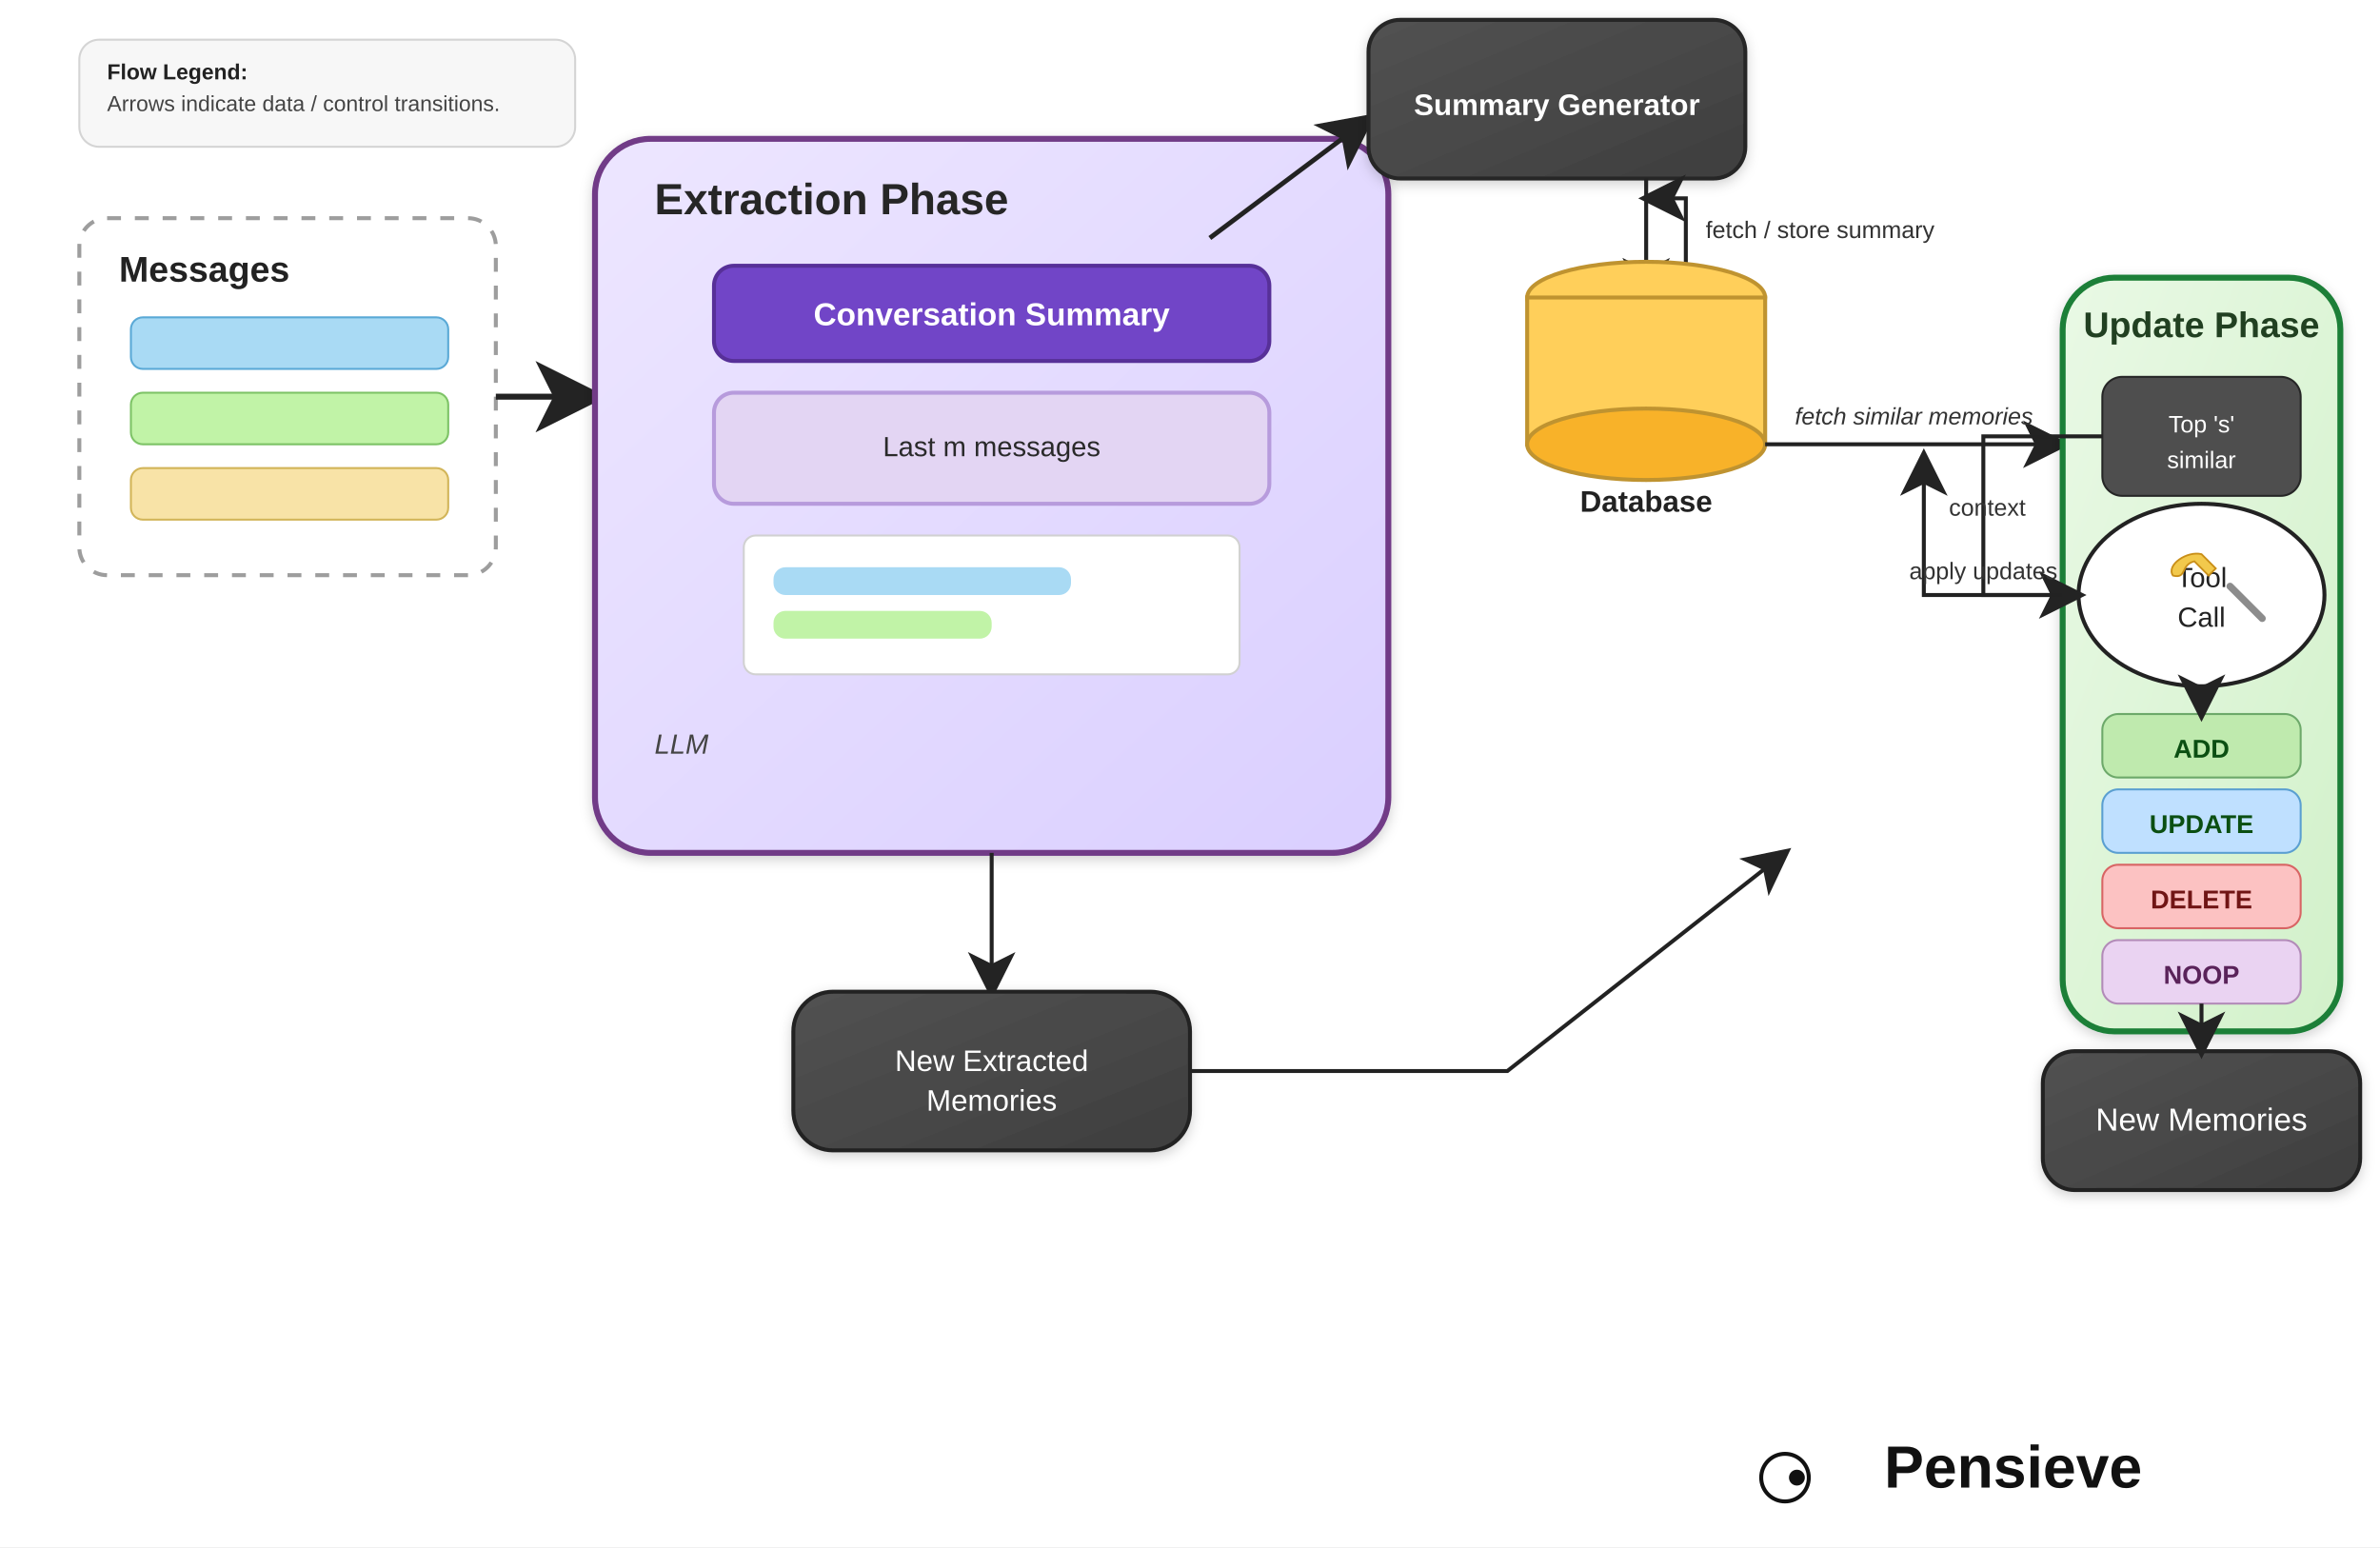
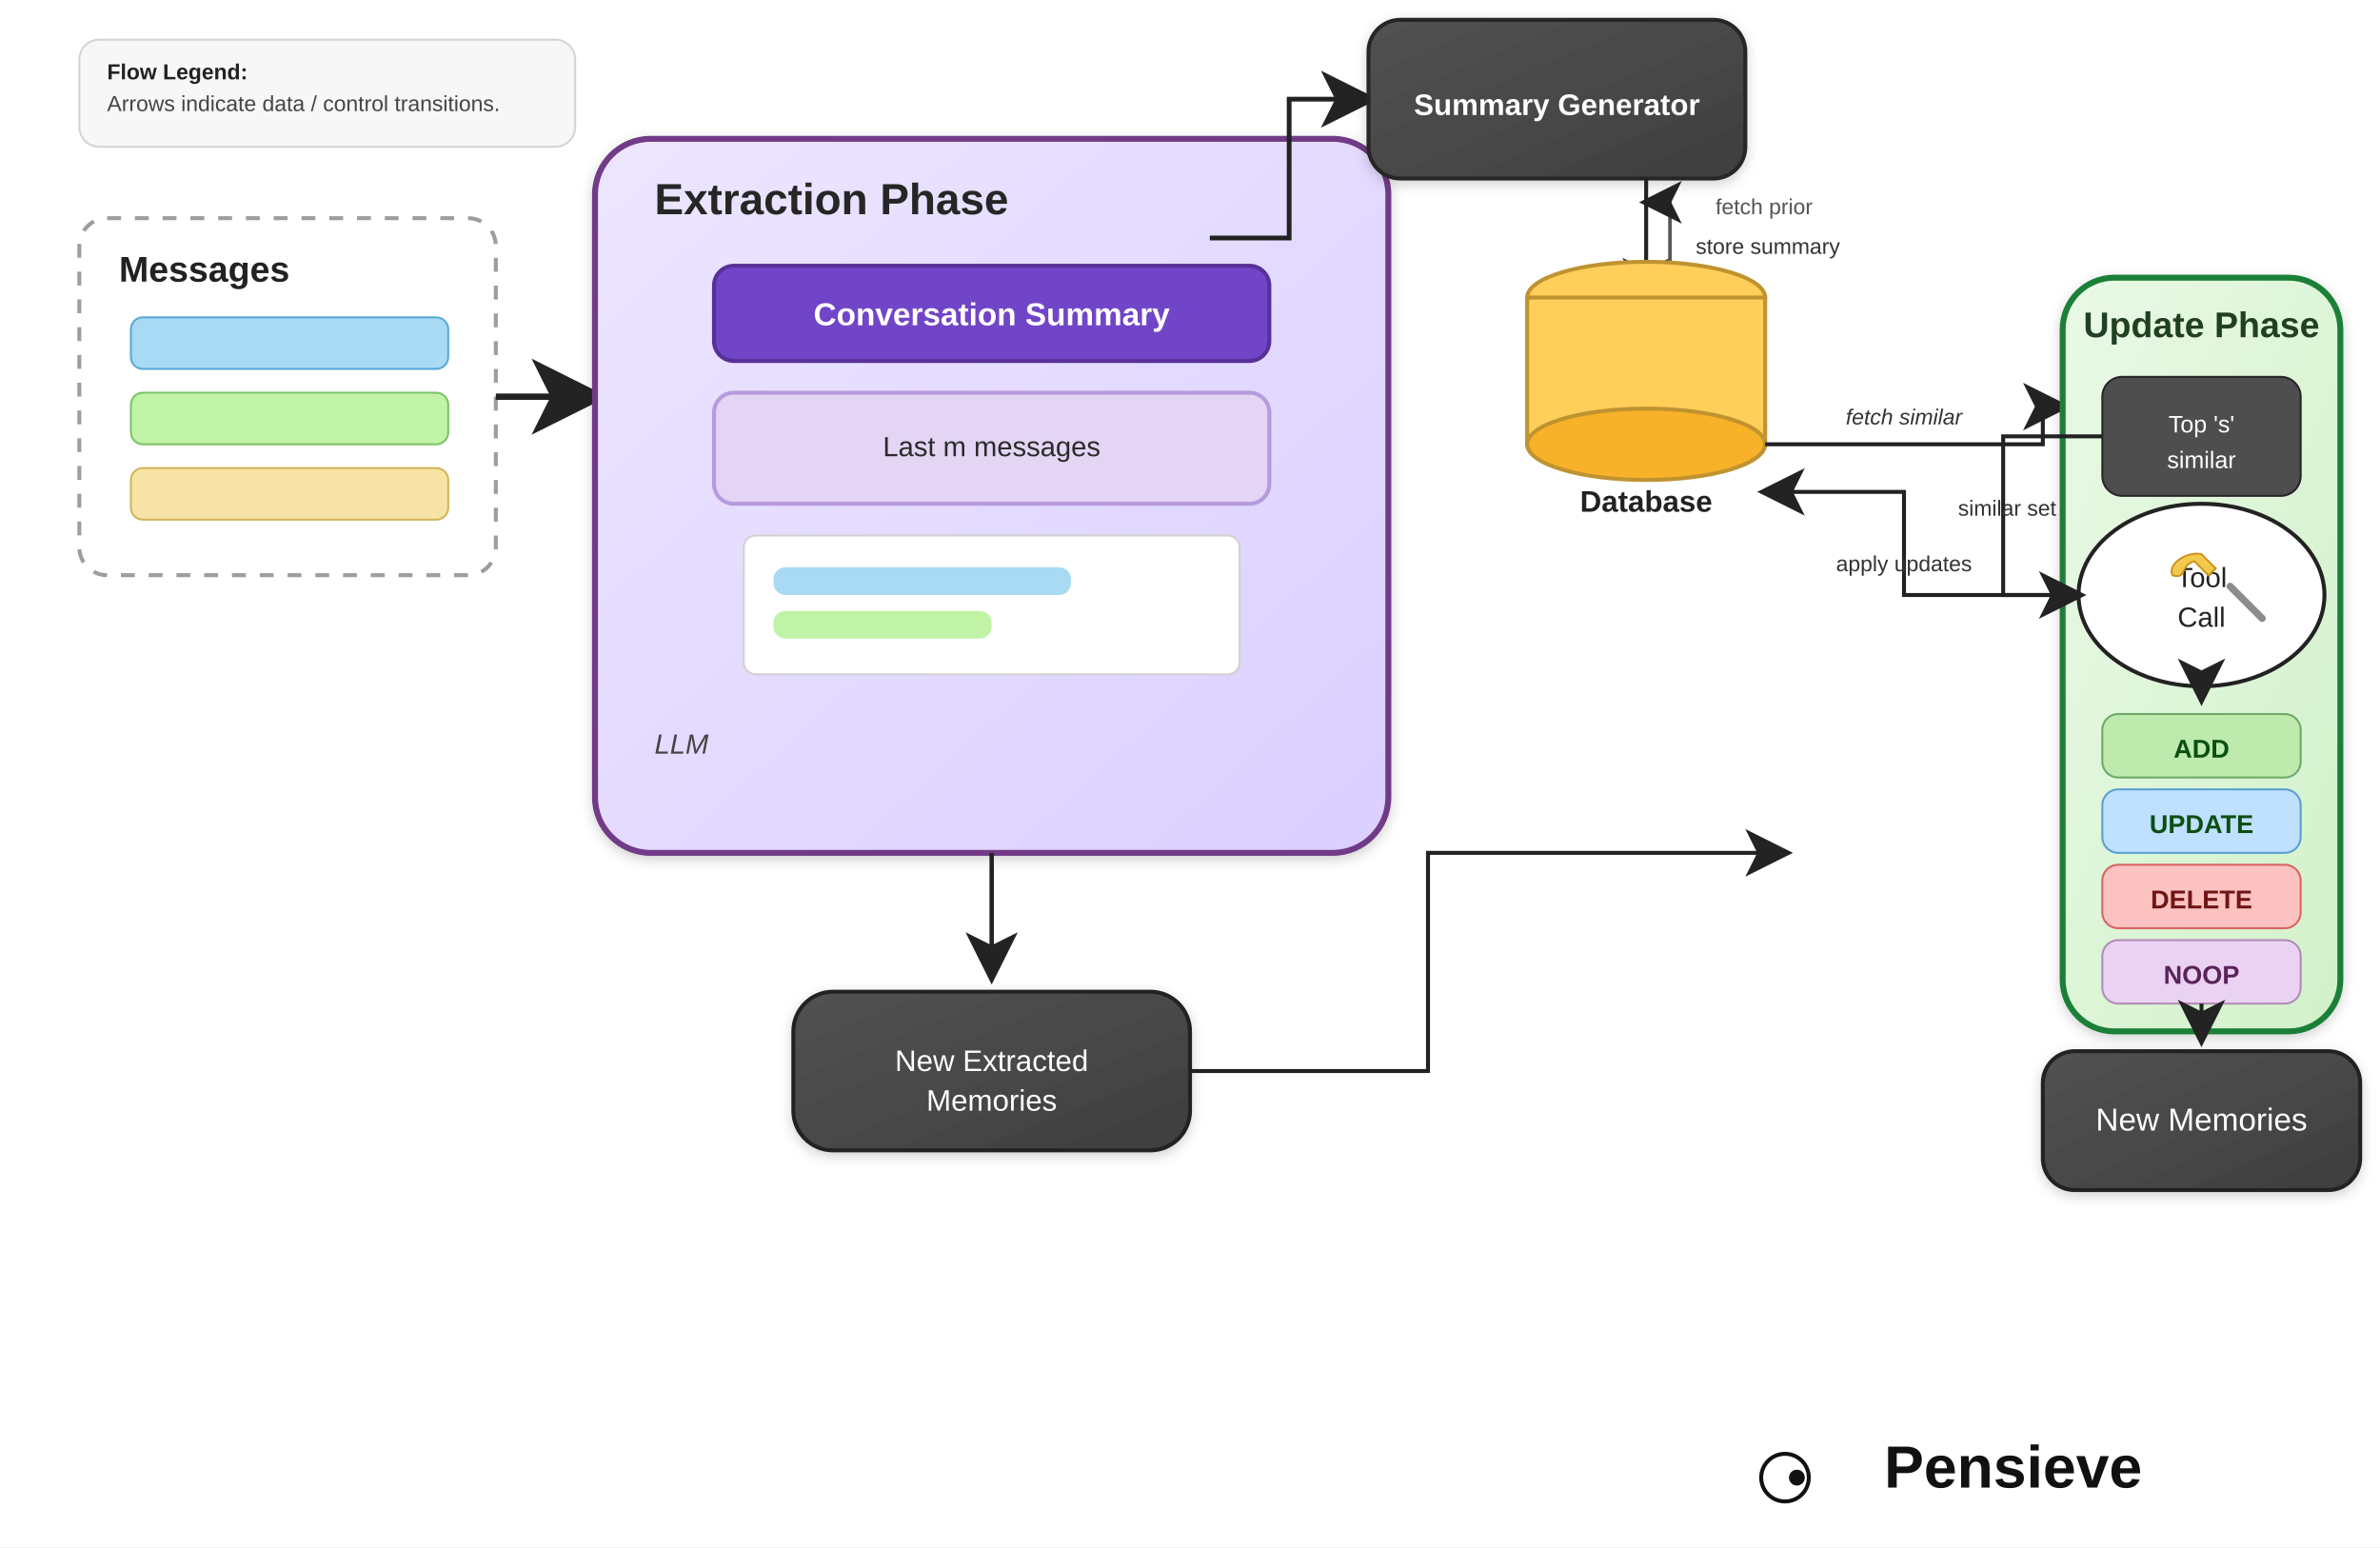
<svg xmlns="http://www.w3.org/2000/svg" xmlns:xlink="http://www.w3.org/1999/xlink" width="1200" height="780" viewBox="0 0 1200 780" role="img" aria-labelledby="title desc">
  <defs>
    <marker id="arrow" markerWidth="12" markerHeight="12" refX="10" refY="6" orient="auto">
      <path d="M0,0 L12,6 L0,12 L3,6 z" fill="#232323" />
    </marker>
    <filter id="shadow-sm" x="-40%" y="-40%" width="180%" height="180%">
      <feDropShadow dx="0" dy="2" stdDeviation="3" flood-color="#000" flood-opacity="0.18" />
    </filter>
    <linearGradient id="gradExtraction" x1="0" y1="0" x2="1" y2="1">
      <stop offset="0%" stop-color="#ede6ff" />
      <stop offset="100%" stop-color="#dacfff" />
    </linearGradient>
    <linearGradient id="gradUpdate" x1="0" y1="0" x2="1" y2="1">
      <stop offset="0%" stop-color="#e9f9e5" />
      <stop offset="100%" stop-color="#d2f1ca" />
    </linearGradient>
    <linearGradient id="gradDarkCard" x1="0" y1="0" x2="1" y2="1">
      <stop offset="0%" stop-color="#525252" />
      <stop offset="100%" stop-color="#3e3e3e" />
    </linearGradient>
    <g id="cylinder">
      <ellipse cx="0" cy="-30" rx="60" ry="18" fill="#ffcf5a" stroke="#bf9330" stroke-width="2" />
      <rect x="-60" y="-30" width="120" height="74" fill="#ffcf5a" stroke="#bf9330" stroke-width="2" />
      <ellipse cx="0" cy="44" rx="60" ry="18" fill="#f8b229" stroke="#bf9330" stroke-width="2" />
    </g>
    <symbol id="actionPill" viewBox="0 0 120 32">
      <rect x="1" y="1" width="118" height="30" rx="8" ry="8" fill="var(--fill,#ccc)" stroke="var(--stroke,#888)" stroke-width="2" />
      <text x="60" y="21" font-size="14" font-family="Arial" text-anchor="middle" fill="var(--text,#111)" font-weight="600">LABEL</text>
    </symbol>
  </defs>
  <rect width="1200" height="780" fill="#ffffff" />
  <g id="guides" opacity="0">
    <rect x="0" y="0" width="1200" height="780" fill="none" />
  </g>
  <g id="messages" font-family="Arial">
    <rect x="40" y="110" width="210" height="180" rx="14" ry="14" fill="none" stroke="#9d9d9d" stroke-dasharray="7 7" stroke-width="2" />
    <text x="60" y="142" font-size="18" font-weight="700" fill="#222">Messages</text>
    <rect x="66" y="160" width="160" height="26" rx="6" fill="#a9daf4" stroke="#5aa9d6" />
    <rect x="66" y="198" width="160" height="26" rx="6" fill="#c1f3a7" stroke="#7dc366" />
    <rect x="66" y="236" width="160" height="26" rx="6" fill="#f8e3a7" stroke="#d2b559" />
  </g>
-   <path d="M250 200 L300 200" stroke="#222" stroke-width="3" fill="none" marker-end="url(#arrow)" />
+   <path d="M250 200 L300 200" stroke="#222" stroke-width="3.2" fill="none" marker-end="url(#arrow)" />
  <g id="extraction">
    <rect x="300" y="70" width="400" height="360" rx="28" ry="28" fill="url(#gradExtraction)" stroke="#713b87" stroke-width="3" filter="url(#shadow-sm)" />
    <text x="330" y="108" font-family="Arial" font-size="22" font-weight="700" fill="#262626">Extraction Phase</text>
    <g>
      <rect x="360" y="134" width="280" height="48" rx="10" fill="#7145c7" stroke="#573098" stroke-width="2" />
      <text x="500" y="164" font-family="Arial" font-size="16" font-weight="600" text-anchor="middle" fill="#fff">Conversation Summary</text>
    </g>
    <g>
      <rect x="360" y="198" width="280" height="56" rx="10" fill="#e3d5f3" stroke="#b79bdc" stroke-width="2" />
      <text x="500" y="230" font-family="Arial" font-size="14" text-anchor="middle" fill="#2a2a2a">Last m messages</text>
    </g>
    <g>
      <rect x="375" y="270" width="250" height="70" rx="6" fill="#ffffff" stroke="#d1d1d1" />
      <rect x="390" y="286" width="150" height="14" rx="6" fill="#a9daf4" />
      <rect x="390" y="308" width="110" height="14" rx="6" fill="#c1f3a7" />
    </g>
    <text x="330" y="380" font-family="Arial" font-size="14" font-style="italic" fill="#444">LLM</text>
  </g>
-   <path d="M610 120 L690 60" stroke="#222" stroke-width="2.4" fill="none" marker-end="url(#arrow)" />
+   <path d="M610 120 L650 120 L650 50 L690 50" stroke="#222" stroke-width="2.4" fill="none" marker-end="url(#arrow)" />
  <g id="summaryGen">
    <rect x="690" y="10" width="190" height="80" rx="16" fill="url(#gradDarkCard)" stroke="#262626" stroke-width="2" filter="url(#shadow-sm)" />
    <text x="785" y="58" text-anchor="middle" font-family="Arial" font-size="15" fill="#fff" font-weight="600">Summary Generator</text>
  </g>
  <path d="M830 90 L830 150" stroke="#222" stroke-width="2" fill="none" marker-end="url(#arrow)" />
-   <path d="M850 150 L850 100 L830 100" stroke="#222" stroke-width="2" fill="none" marker-end="url(#arrow)" />
-   <text x="860" y="120" font-size="12" font-family="Arial" fill="#333">fetch / store summary</text>
+   <path d="M842 150 L842 102 L830 102" stroke="#555" stroke-width="1.8" fill="none" marker-end="url(#arrow)" />
+   <text x="855" y="128" font-size="11" font-family="Arial" fill="#333">store summary</text>
+   <text x="865" y="108" font-size="11" font-family="Arial" fill="#555">fetch prior</text>
  <g id="database" transform="translate(830,180)">
    <use xlink:href="#cylinder" />
    <text x="0" y="78" font-family="Arial" font-size="15" text-anchor="middle" fill="#222" font-weight="600">Database</text>
  </g>
-   <path d="M890 224 L1040 224" stroke="#222" stroke-width="2" fill="none" marker-end="url(#arrow)" />
-   <text x="965" y="214" font-size="12" font-family="Arial" text-anchor="middle" fill="#333" font-style="italic">fetch similar memories</text>
-   <path d="M500 430 L500 500" stroke="#222" stroke-width="2" fill="none" marker-end="url(#arrow)" />
+   <path d="M890 224 L1030 224 L1030 205 L1040 205" stroke="#222" stroke-width="2" fill="none" marker-end="url(#arrow)" />
+   <text x="960" y="214" font-size="11" font-family="Arial" text-anchor="middle" fill="#333" font-style="italic">fetch similar</text>
+   <path d="M500 430 L500 492" stroke="#222" stroke-width="2.2" fill="none" marker-end="url(#arrow)" />
  <g id="newExtracted">
    <rect x="400" y="500" width="200" height="80" rx="20" fill="url(#gradDarkCard)" stroke="#222" stroke-width="2" filter="url(#shadow-sm)" />
    <text x="500" y="540" font-family="Arial" font-size="15" fill="#fff" text-anchor="middle">New Extracted</text>
    <text x="500" y="560" font-family="Arial" font-size="15" fill="#fff" text-anchor="middle">Memories</text>
  </g>
-   <path d="M600 540 L760 540 L900 430" stroke="#222" stroke-width="2" fill="none" marker-end="url(#arrow)" />
+   <path d="M600 540 L720 540 L720 430 L900 430" stroke="#222" stroke-width="2" fill="none" marker-end="url(#arrow)" />
  <g id="updatePhase">
    <rect x="1040" y="140" width="140" height="380" rx="26" fill="url(#gradUpdate)" stroke="#1d7f37" stroke-width="3" filter="url(#shadow-sm)" />
    <text x="1110" y="170" font-family="Arial" font-size="18" text-anchor="middle" font-weight="700" fill="#214021">Update Phase</text>
    <g>
      <rect x="1060" y="190" width="100" height="60" rx="10" fill="#4e4e4e" stroke="#262626" />
      <text x="1110" y="218" font-size="12" font-family="Arial" fill="#fff" text-anchor="middle">Top 's'</text>
      <text x="1110" y="236" font-size="12" font-family="Arial" fill="#fff" text-anchor="middle">similar</text>
    </g>
    <g transform="translate(1110,300)">
      <ellipse cx="0" cy="0" rx="62" ry="46" fill="#fff" stroke="#222" stroke-width="2" />
      <text x="0" y="-4" font-family="Arial" font-size="14" fill="#222" text-anchor="middle">Tool</text>
      <text x="0" y="16" font-family="Arial" font-size="14" fill="#222" text-anchor="middle">Call</text>
      <g transform="translate(-18,-26) scale(0.9)">
        <path d="M4 18 C0 12, 12 4, 20 6 L28 14 L24 18 L16 10 C8 12, 12 20, 4 18 Z" fill="#f2c94c" stroke="#c98f18" stroke-width="1" />
        <path d="M36 24 L54 42" stroke="#8c8c8c" stroke-width="4" stroke-linecap="round" />
      </g>
    </g>
    <g font-family="Arial" font-size="13" font-weight="600">
      <rect x="1060" y="360" width="100" height="32" rx="8" fill="#bfeaae" stroke="#6da96a" />
      <text x="1110" y="382" text-anchor="middle" fill="#0b4f12">ADD</text>
      <rect x="1060" y="398" width="100" height="32" rx="8" fill="#bfe0ff" stroke="#5a9fd1" />
      <text x="1110" y="420" text-anchor="middle" fill="#0b4f12">UPDATE</text>
      <rect x="1060" y="436" width="100" height="32" rx="8" fill="#fcc2c2" stroke="#d86464" />
      <text x="1110" y="458" text-anchor="middle" fill="#701515">DELETE</text>
      <rect x="1060" y="474" width="100" height="32" rx="8" fill=" #ead3f2" stroke="#b28bb8" />
      <text x="1110" y="496" text-anchor="middle" fill="#5a235a">NOOP</text>
    </g>
  </g>
-   <path d="M1060 220 L1000 220 L1000 300 L1048 300" stroke="#222" stroke-width="2" fill="none" marker-end="url(#arrow)" />
-   <text x="1002" y="260" font-size="12" font-family="Arial" fill="#333" text-anchor="middle">context</text>
-   <path d="M1110 346 L1110 360" stroke="#222" stroke-width="2" fill="none" marker-end="url(#arrow)" />
+   <path d="M1060 220 L1010 220 L1010 300 L1048 300" stroke="#222" stroke-width="2" fill="none" marker-end="url(#arrow)" />
+   <text x="1012" y="260" font-size="11" font-family="Arial" fill="#333" text-anchor="middle">similar set</text>
+   <path d="M1110 346 L1110 352" stroke="#222" stroke-width="2" fill="none" marker-end="url(#arrow)" />
  <g id="newMemories">
    <rect x="1030" y="530" width="160" height="70" rx="16" fill="url(#gradDarkCard)" stroke="#222" stroke-width="2" filter="url(#shadow-sm)" />
    <text x="1110" y="570" font-family="Arial" font-size="16" fill="#fff" text-anchor="middle">New Memories</text>
  </g>
-   <path d="M1110 506 L1110 530" stroke="#222" stroke-width="2" fill="none" marker-end="url(#arrow)" />
-   <path d="M1040 300 L970 300 L970 230" stroke="#222" stroke-width="2" fill="none" marker-end="url(#arrow)" />
-   <text x="1000" y="292" font-size="12" font-family="Arial" fill="#333" text-anchor="middle">apply updates</text>
+   <path d="M1110 506 L1110 524" stroke="#222" stroke-width="2" fill="none" marker-end="url(#arrow)" />
+   <path d="M1040 300 L960 300 L960 248 L890 248" stroke="#222" stroke-width="2" fill="none" marker-end="url(#arrow)" />
+   <text x="960" y="288" font-size="11" font-family="Arial" fill="#333" text-anchor="middle">apply updates</text>
  <g id="branding">
    <text x="950" y="750" font-family="Arial" font-size="30" font-weight="800" fill="#111">Pensieve</text>
    <circle cx="900" cy="745" r="12" fill="none" stroke="#111" stroke-width="2" />
    <circle cx="906" cy="745" r="4" fill="#111" />
  </g>
  <g id="legend" font-family="Arial" font-size="11">
    <rect x="40" y="20" width="250" height="54" rx="10" fill="#f7f7f7" stroke="#d4d4d4" />
    <text x="54" y="40" font-weight="600" fill="#222">Flow Legend:</text>
    <text x="54" y="56" fill="#444">Arrows indicate data / control transitions.</text>
  </g>
</svg>
